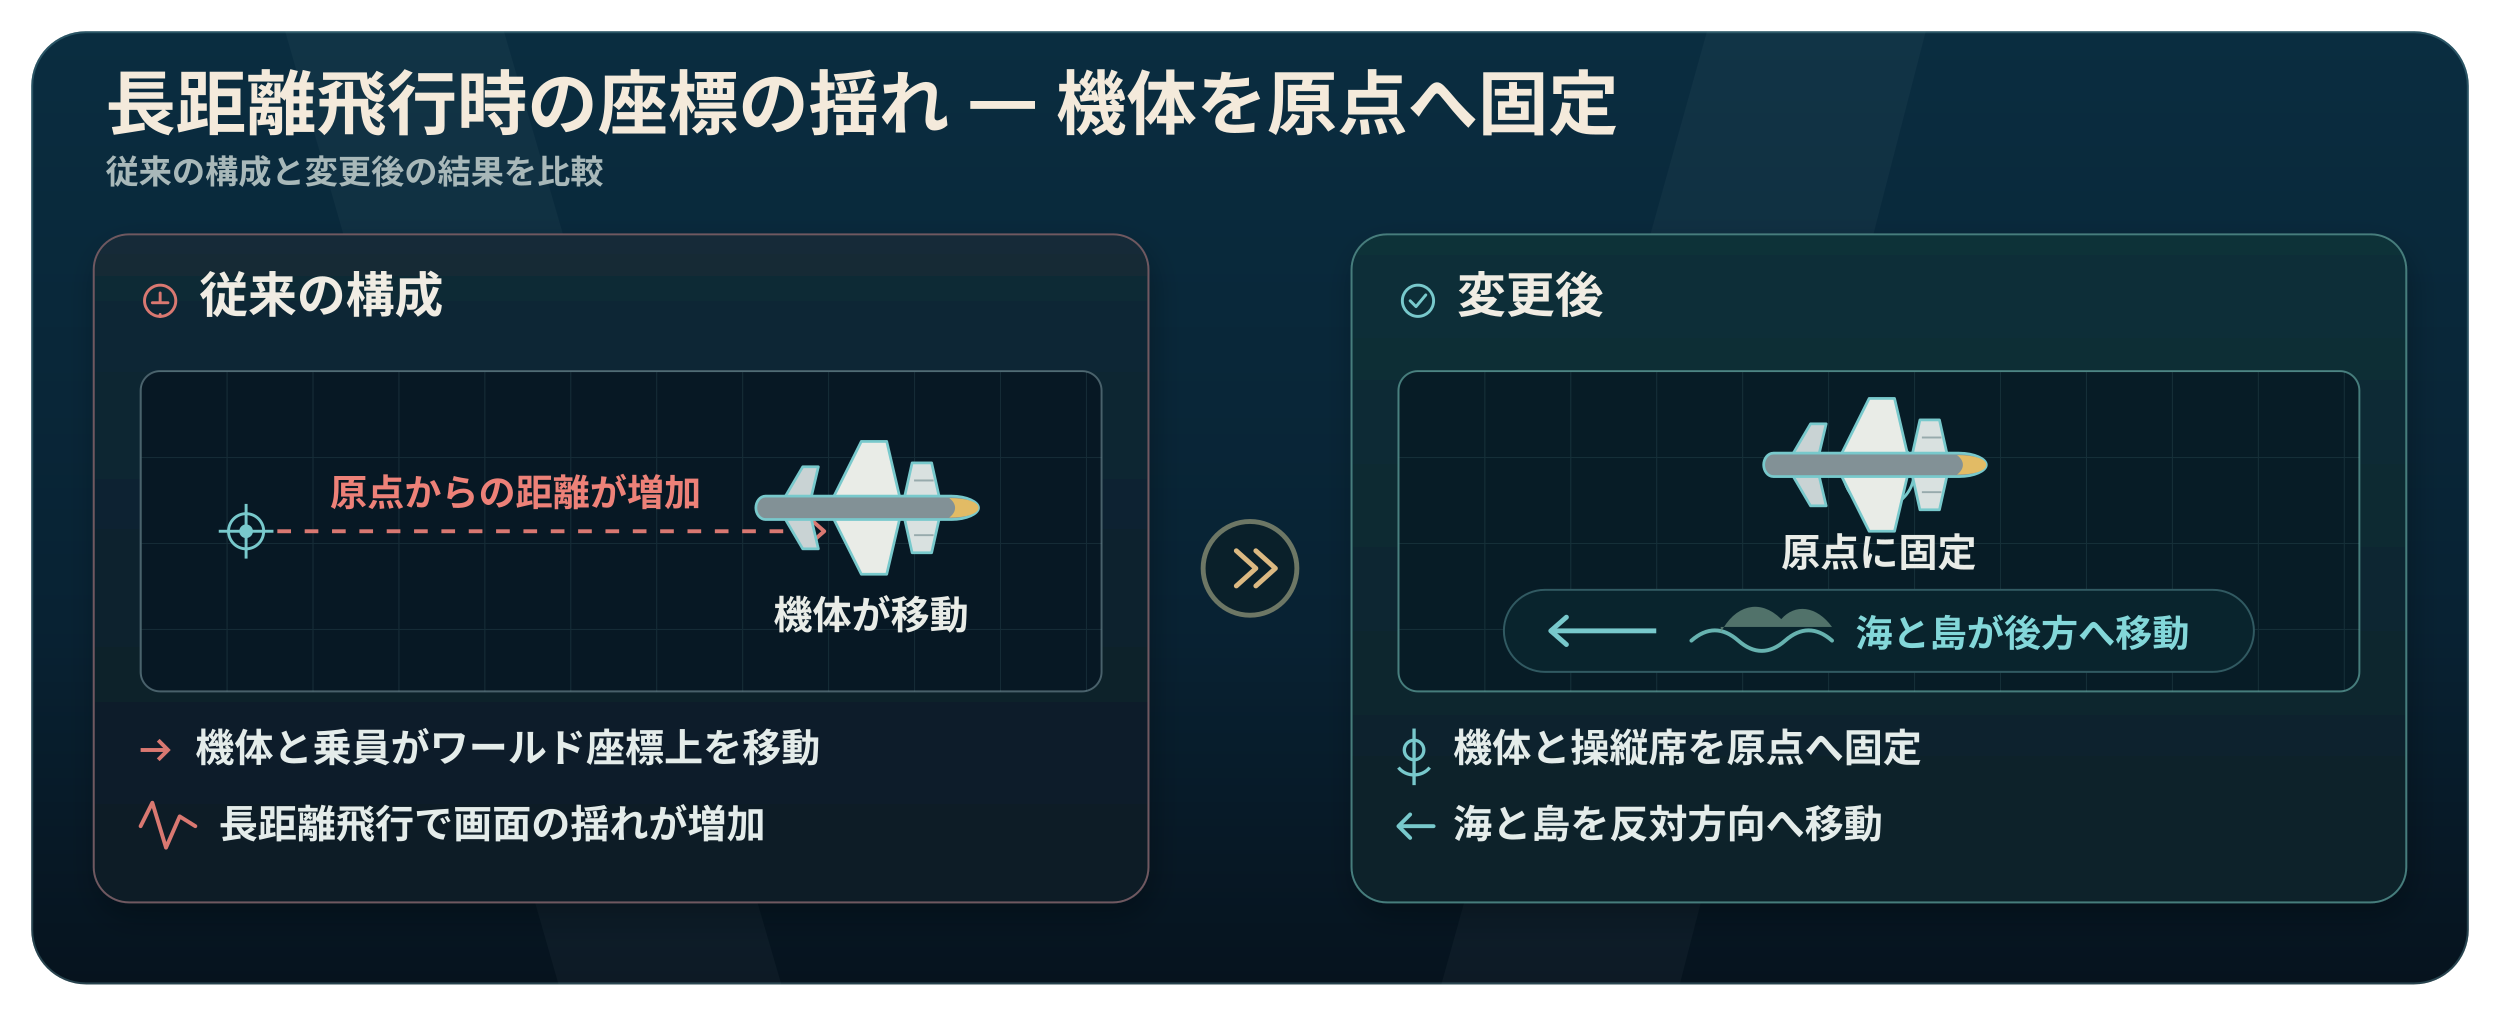
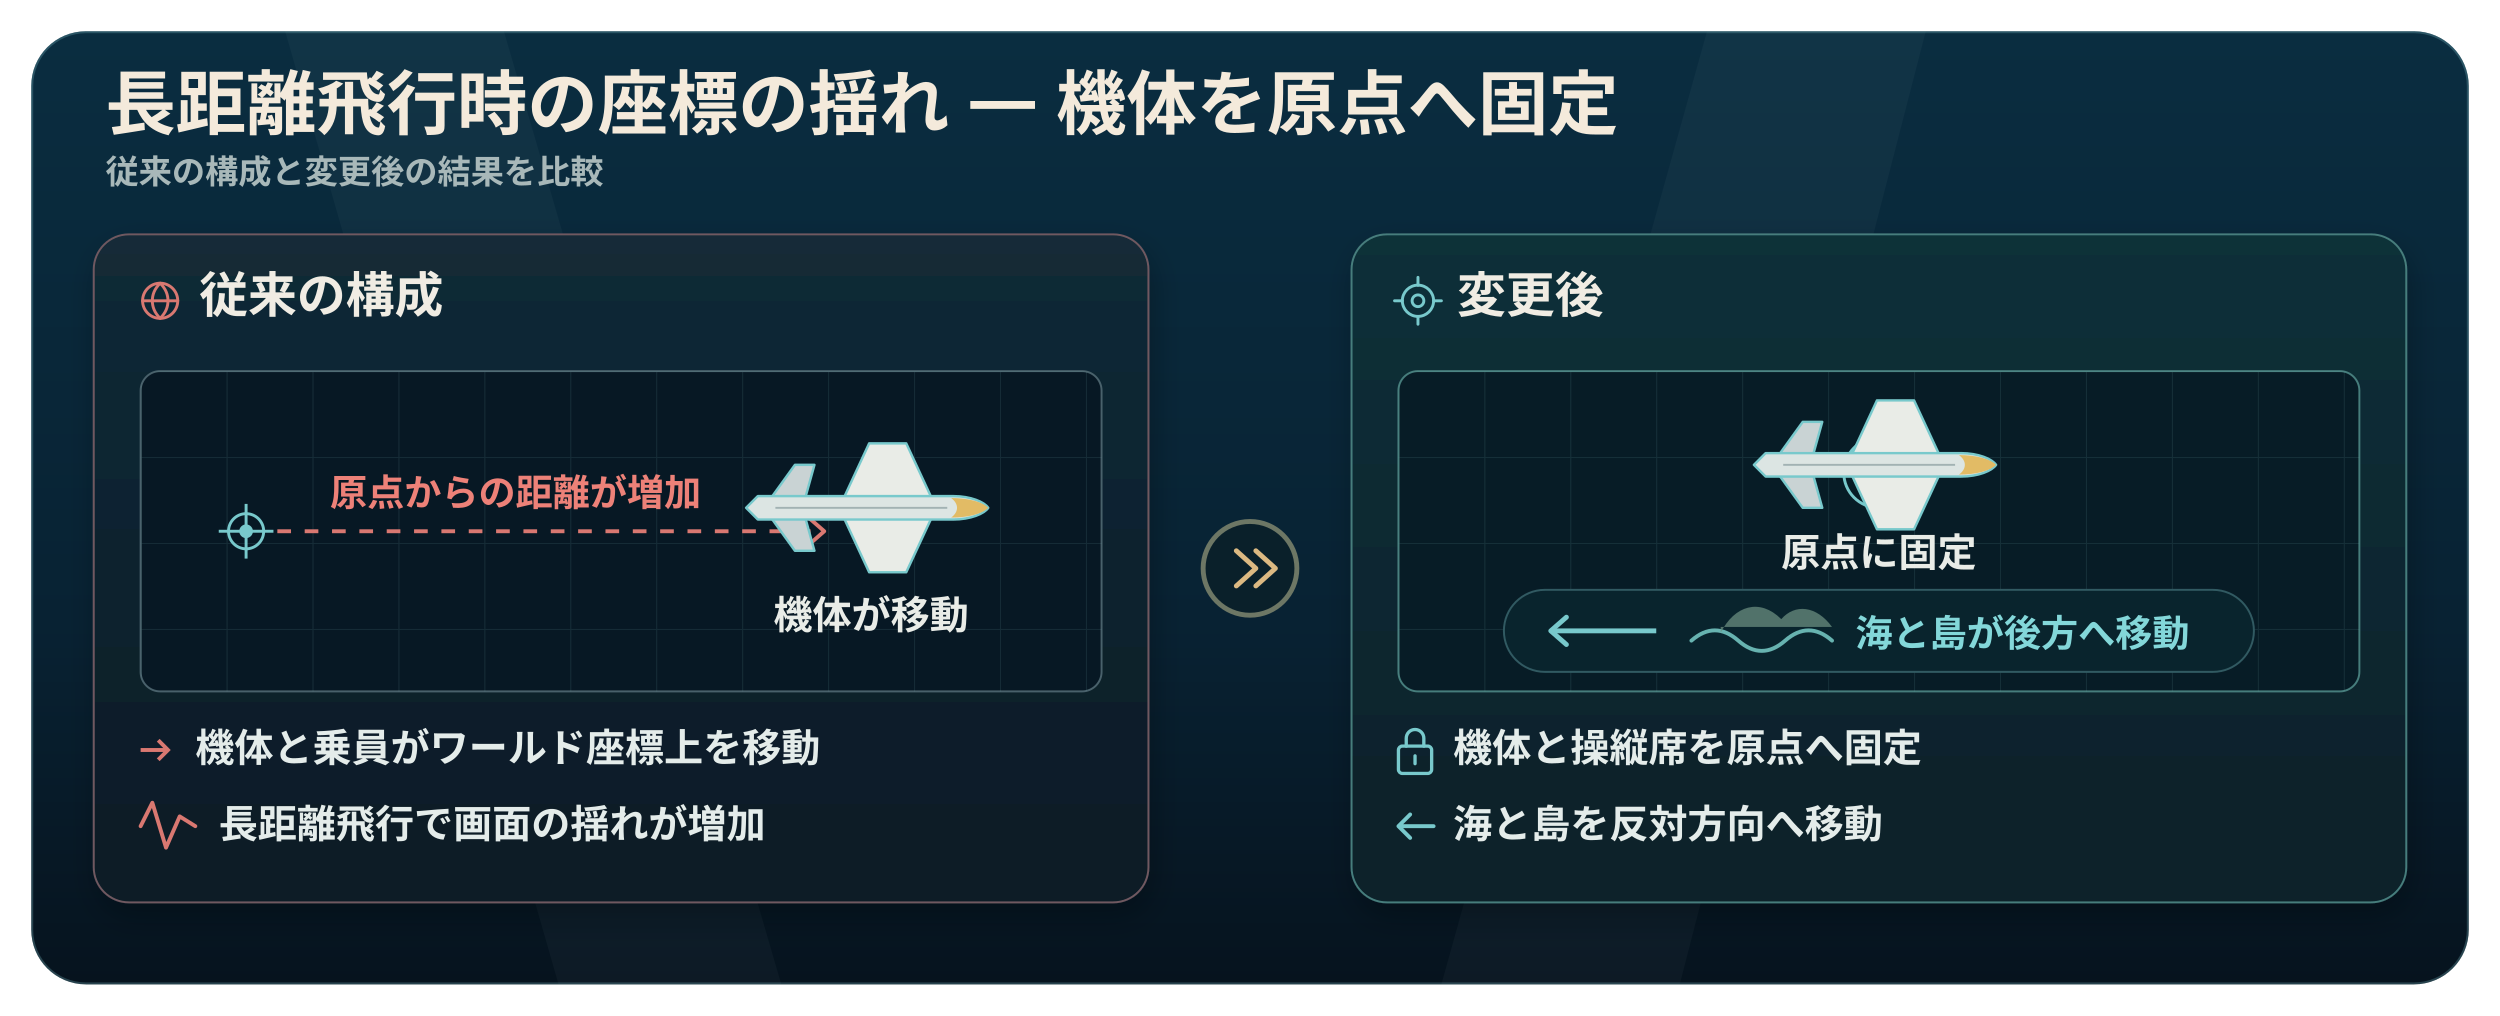
<svg xmlns="http://www.w3.org/2000/svg" width="1280" height="520" viewBox="0 0 1280 520" role="img" aria-labelledby="title desc">
  <defs>
    <linearGradient id="background" x1="0" y1="0" x2="0" y2="1">
      <stop stop-color="#0a2d40" />
      <stop offset=".62" stop-color="#082233" />
      <stop offset="1" stop-color="#06131e" />
    </linearGradient>
    <linearGradient id="beforeCard" x1="0" y1="0" x2="0" y2="1">
      <stop stop-color="#122a37" />
      <stop offset="1" stop-color="#0a1b26" />
    </linearGradient>
    <linearGradient id="afterCard" x1="0" y1="0" x2="0" y2="1">
      <stop stop-color="#0c3039" />
      <stop offset="1" stop-color="#082029" />
    </linearGradient>
    <pattern id="grid" width="44" height="44" patternUnits="userSpaceOnUse">
      <path d="M44 0H0V44" fill="none" stroke="#8fd4d7" stroke-opacity=".11" />
    </pattern>
    <filter id="shadow" x="-15%" y="-15%" width="130%" height="140%">
      <feDropShadow dy="7" stdDeviation="8" flood-color="#000" flood-opacity=".26" />
    </filter>
    <style>
      text{font-family:"Noto Sans JP","Yu Gothic UI","Segoe UI",sans-serif}
      .title{fill:#f4eadb;font-size:36px;font-weight:700}.sub{fill:#a8b8b9;font-size:17px;font-weight:600}
      .cardTitle{fill:#f0ece3;font-size:25px;font-weight:700}.label{fill:#e9ece7;font-size:20px;font-weight:650}
      .muted{fill:#aebbbc;font-size:18px;font-weight:550}.danger{fill:#ed8178;font-size:19px;font-weight:650}
      .accent{fill:#83d7d9;font-size:19px;font-weight:650}.fact{fill:#e4ecea;font-size:20px;font-weight:600}
    </style>
-     <g id="ekranoplanTop" stroke="#78c9cc" stroke-width="1.4" stroke-linejoin="round">
-       <path d="M-45-4L-35-21H-27L-31-4-20-3V3L-31 4-27 21H-35L-45 4Z" fill="#c9d3d4" />
-       <path d="M-20-4L-5-34H8L15-4 25-3V3L15 4 8 34H-5L-20 4Z" fill="#e9ece7" />
-       <path d="M17-5L21-23H31L35-5V5L31 23H21L17 5Z" fill="#d9e1e0" />
-       <path d="M22-14H32M20-5H35M20 5H35M22 14H32" fill="none" stroke="#81989b" stroke-width="1" opacity=".75" />
-       <path d="M-54-6H41C49-6 55-3 55 0S49 6 41 6H-54C-57 6-59 3-59 0S-57-6-54-6Z" fill="#829196" />
-       <path d="M40-5C49-5 55-3 55 0S49 5 40 5C44 2 44-2 40-5Z" fill="#e2bb65" stroke="none" />
+     <g id="ekranoplanTop" stroke="#78c9cc" stroke-width="1.25" stroke-linejoin="round">
+       <path d="M-52-4L-39-22H-29L-34-4V4L-29 22H-39L-52 4Z" fill="#c9d3d4" />
+       <path d="M-14-5L-1-33H18L31-5V5L18 33H-1L-14 5Z" fill="#e9ece7" />
+       <path d="M-58-6H42C51-6 58-3 60 0C58 3 51 6 42 6H-58L-64 0Z" fill="#dce5e3" />
+       <path d="M41-5C50-5 57-3 60 0C57 3 50 5 41 5C45 2 45-2 41-5Z" fill="#e2bb65" stroke="none" />
+       <path d="M-49 0H39" fill="none" stroke="#93a5a7" stroke-width="1" opacity=".8" />
    </g>
  </defs>
  <rect x="16" y="16" width="1248" height="488" rx="28" fill="url(#background)" />
  <path d="M146 16h112l142 488H286zM874 16h112l-126 488H738z" fill="#d1f7f4" fill-opacity=".035" />
  <rect x="16.5" y="16.5" width="1247" height="487" rx="27.5" fill="none" stroke="#73aeb9" stroke-opacity=".31" />
  <text x="54" y="66" class="title">長距離飛行時の座標の揺れ — 機体を原点へ固定</text>
  <text x="54" y="94" class="sub">従来の構成と変更後の結果を比較</text>
  <g filter="url(#shadow)">
    <rect x="48" y="120" width="540" height="342" rx="18" fill="url(#beforeCard)" stroke="#6f5960" />
    <rect x="692" y="120" width="540" height="342" rx="18" fill="url(#afterCard)" stroke="#467d7c" />
  </g>
  <g transform="translate(72 160)">
-     <circle cx="10" cy="-6" r="8" fill="none" stroke="#d97871" stroke-width="1.5" />
-     <path d="M10-10v5M10 1v1M6-5h8" fill="none" stroke="#d97871" stroke-width="1.5" stroke-linecap="round" />
+     <g fill="none" stroke="#d97871" stroke-width="1.5" stroke-linecap="round">
+       <circle cx="10" cy="-6" r="9" />
+       <path d="M1-6h18M10-15c3 3 4 6 4 9s-1 6-4 9M10-15c-3 3-4 6-4 9s1 6 4 9" />
+     </g>
    <text x="30" y="0" class="cardTitle">従来の構成</text>
  </g>
  <g transform="translate(716 160)">
-     <circle cx="10" cy="-6" r="8" fill="none" stroke="#78c9cc" stroke-width="1.5" />
-     <path d="M6-6l3 3 5-6" fill="none" stroke="#78c9cc" stroke-width="1.5" stroke-linecap="round" stroke-linejoin="round" />
+     <g fill="none" stroke="#78c9cc" stroke-width="1.5" stroke-linecap="round">
+       <circle cx="10" cy="-6" r="8" />
+       <circle cx="10" cy="-6" r="3" />
+       <path d="M10-18v4M10 2v4M-2-6h4M18-6h4" />
+     </g>
    <text x="30" y="0" class="cardTitle">変更後</text>
  </g>
  <g transform="translate(72 190)">
    <rect width="492" height="164" rx="10" fill="#071824" stroke="#49616b" />
    <rect width="492" height="164" rx="10" fill="url(#grid)" />
    <g transform="translate(54 82)" fill="none" stroke="#78c9cc" stroke-width="1.5">
      <circle r="9" />
      <path d="M-14 0h28M0-14v28" />
    </g>
    <circle cx="54" cy="82" r="3.5" fill="#78c9cc" />
    <path d="M70 82H350" fill="none" stroke="#d97871" stroke-width="2" stroke-dasharray="7 7" />
    <path d="M342 75l8 7-8 7" fill="none" stroke="#d97871" stroke-width="2" stroke-linecap="round" stroke-linejoin="round" />
    <text x="192" y="69" class="danger" text-anchor="middle">原点からの距離が増加</text>
    <g transform="translate(374 70)">
      <use href="#ekranoplanTop" />
      <text x="0" y="62" class="label" text-anchor="middle">機体が移動</text>
    </g>
  </g>
  <g transform="translate(72 384)">
    <path d="M0 0h14" stroke="#d97871" stroke-width="2" />
    <path d="M9-5l5 5-5 5" fill="none" stroke="#d97871" stroke-width="2" />
    <text x="28" y="6" class="fact">機体と乗員がワールド座標上を移動</text>
    <path d="M0 39l6-12 7 23 7-16 8 5" fill="none" stroke="#d97871" stroke-width="2" stroke-linecap="round" stroke-linejoin="round" />
    <text x="40" y="45" class="fact">長距離飛行で画面の揺れが増加</text>
  </g>
  <g transform="translate(716 190)">
    <rect width="492" height="164" rx="10" fill="#071c26" stroke="#467d7c" />
    <rect width="492" height="164" rx="10" fill="url(#grid)" />
    <g transform="translate(246 52)" fill="none" stroke="#78c9cc" stroke-width="1.5">
      <circle r="18" />
      <path d="M-28 0h56M0-28v56" />
    </g>
    <circle cx="246" cy="52" r="4" fill="#dcb982" />
    <g transform="translate(246 48)">
      <use href="#ekranoplanTop" />
      <text x="0" y="52" class="label" text-anchor="middle">原点に固定</text>
    </g>
    <g transform="translate(54 112)">
      <rect width="384" height="42" rx="21" fill="#09242d" stroke="#315a62" />
      <path d="M78 21H24" fill="none" stroke="#78c9cc" stroke-width="2.5" />
      <path d="M32 14l-8 7 8 7" fill="none" stroke="#78c9cc" stroke-width="2.5" stroke-linecap="round" stroke-linejoin="round" />
      <g transform="translate(96 1)" fill="none" stroke="#67b3b0" stroke-width="2" stroke-linecap="round">
        <path d="M0 25c8-7 16-7 24 0s16 7 24 0 16-7 24 0" />
        <path d="M15 21c7-14 20-18 31-7 7-8 18-7 26 4H15Z" fill="#6d9181" fill-opacity=".72" stroke="none" />
      </g>
      <text x="180" y="29" class="accent">海と島が後方へ移動</text>
    </g>
  </g>
  <g transform="translate(716 384)">
-     <g fill="none" stroke="#78c9cc" stroke-width="1.7">
-       <circle cx="8" cy="0" r="5" />
-       <path d="M8-11v29M0 9c4 5 12 5 16 0" />
+     <g fill="none" stroke="#78c9cc" stroke-width="1.7" stroke-linecap="round" stroke-linejoin="round">
+       <rect x="0" y="-2" width="17" height="14" rx="2" />
+       <path d="M4-2v-4a4.5 4.5 0 0 1 9 0v4M8.5 3v4" />
    </g>
    <text x="28" y="6" class="fact">機体と操縦席を原点へ固定</text>
    <path d="M18 39H0M6 33l-6 6 6 6" fill="none" stroke="#78c9cc" stroke-width="2" stroke-linecap="round" stroke-linejoin="round" />
    <text x="28" y="45" class="fact">海と島を反対方向へ移動</text>
  </g>
  <g transform="translate(640 291)" fill="none" stroke="#dcb982" stroke-width="2.5" stroke-linecap="round" stroke-linejoin="round">
    <circle r="24" fill="#0a202a" stroke="#6d7765" />
    <path d="M-7-9l10 9-10 9M3-9l10 9-10 9" />
  </g>
</svg>
